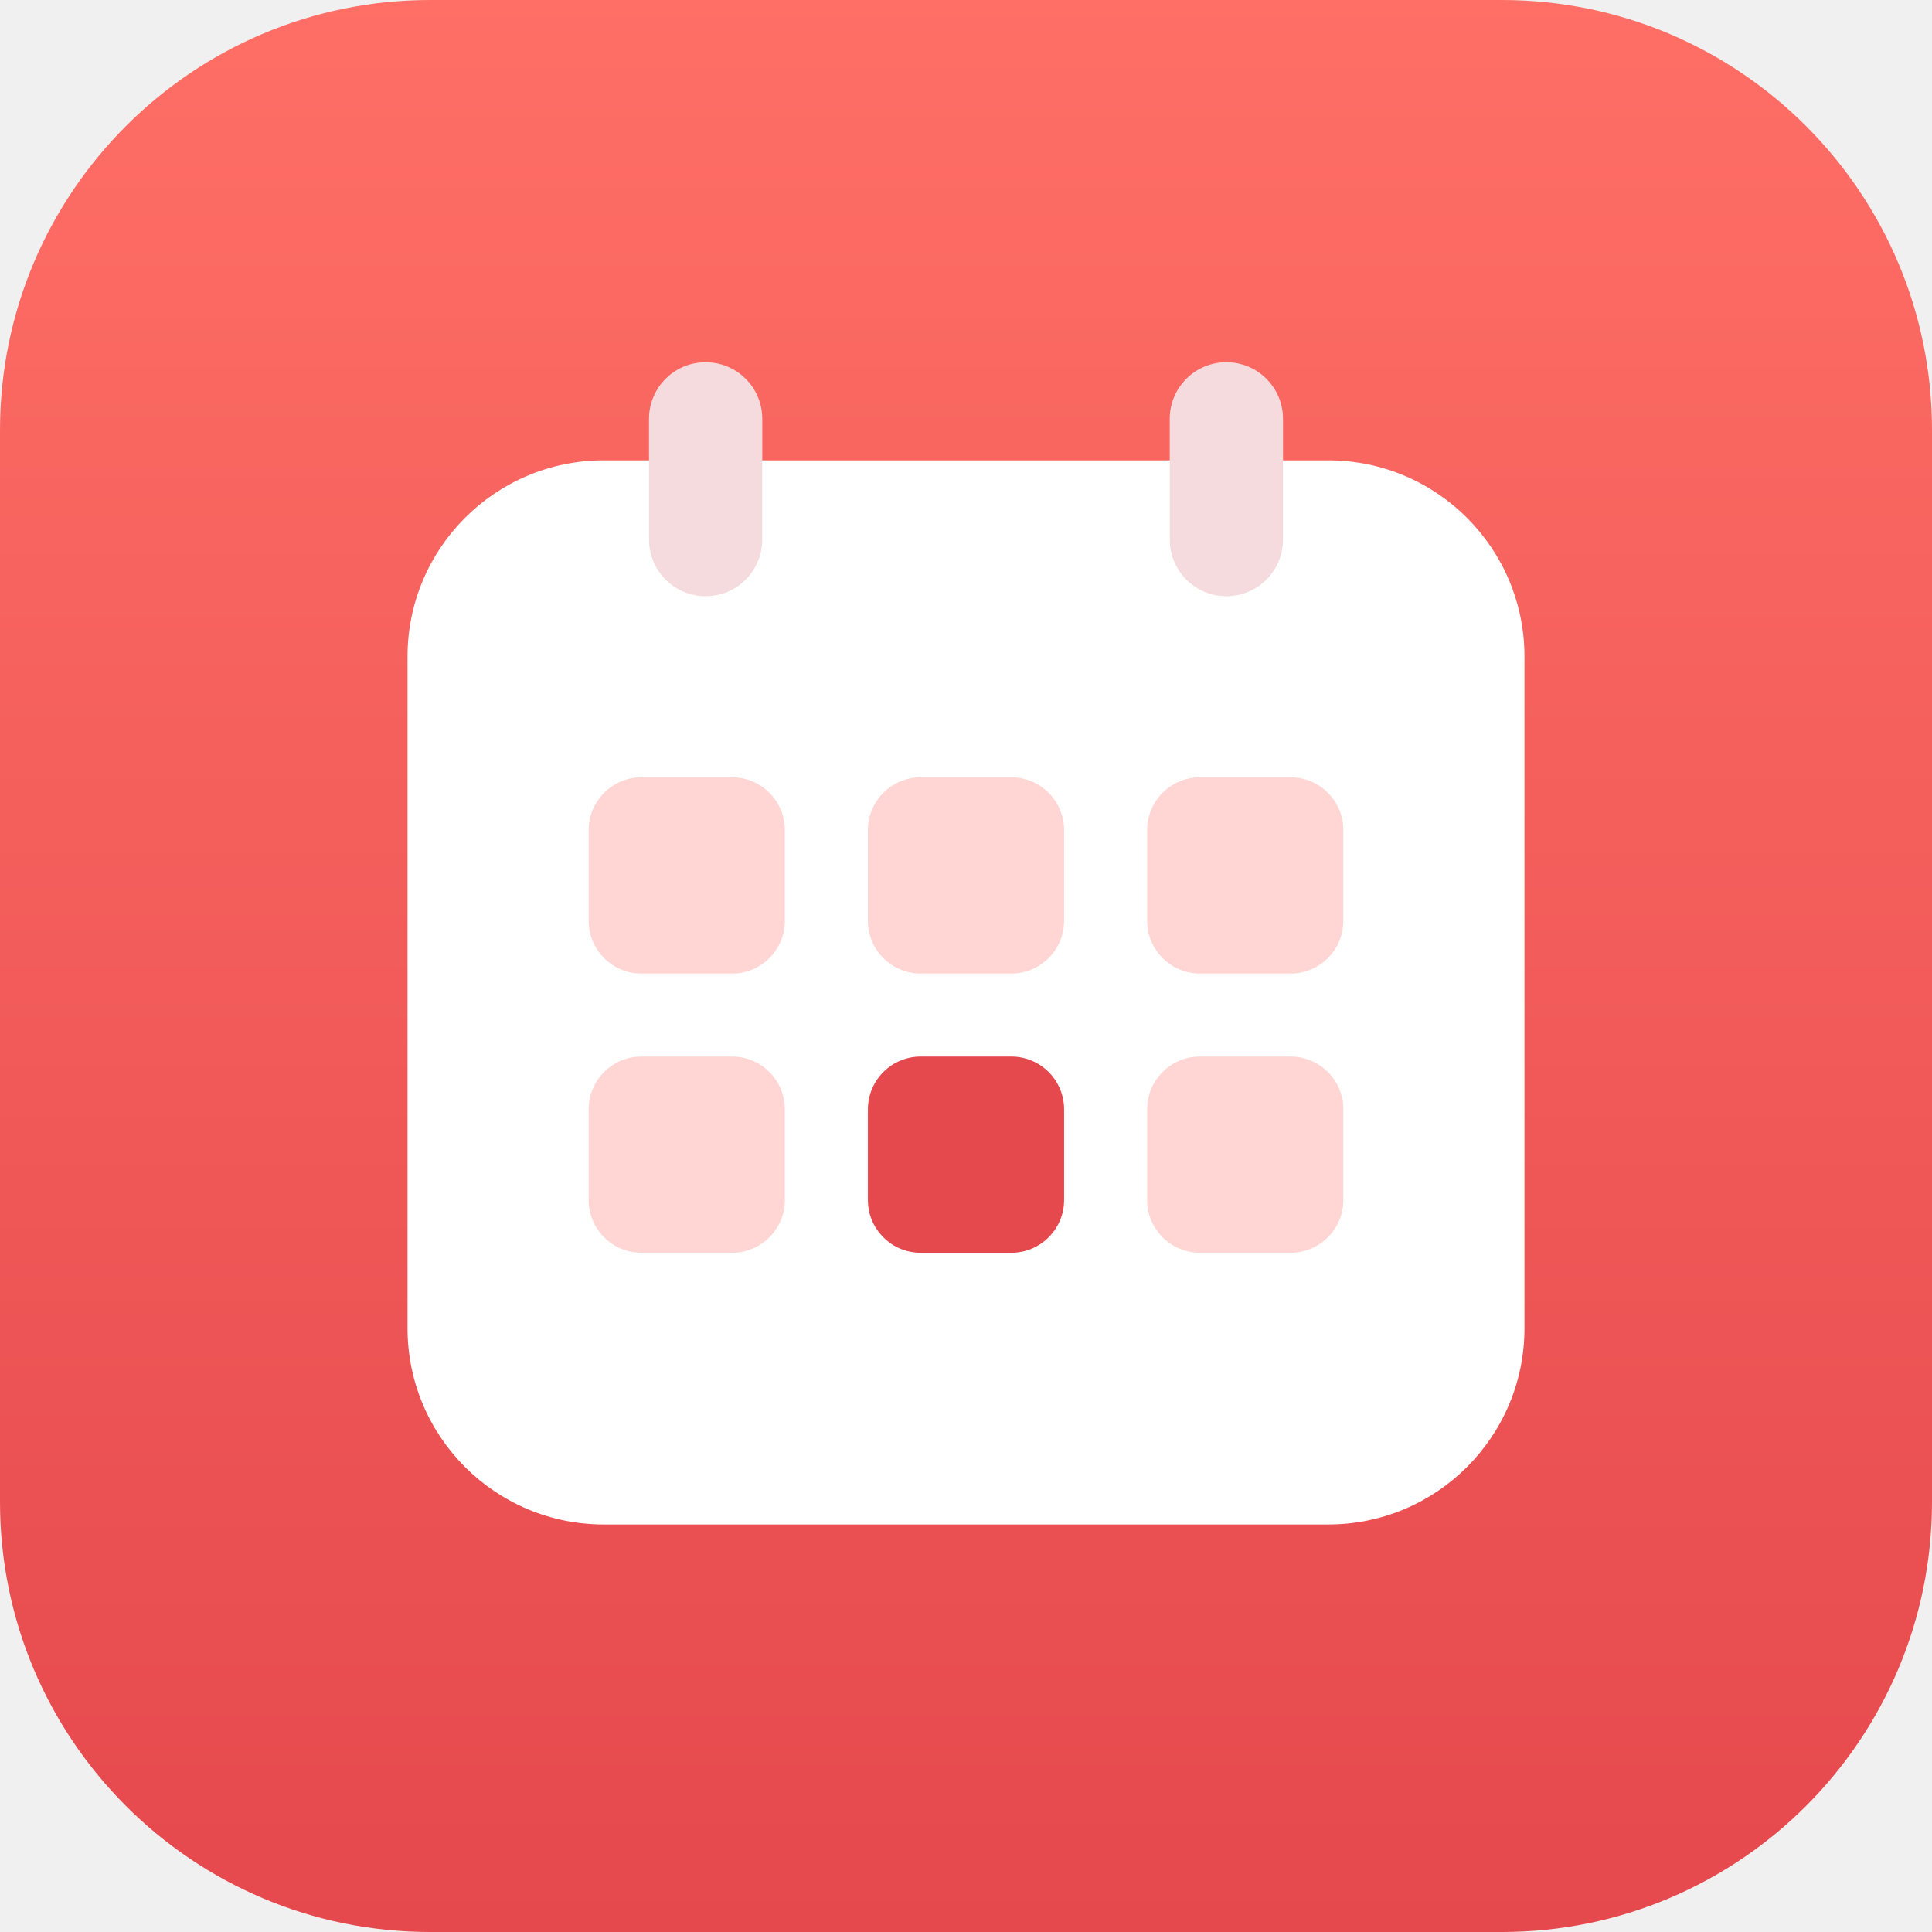
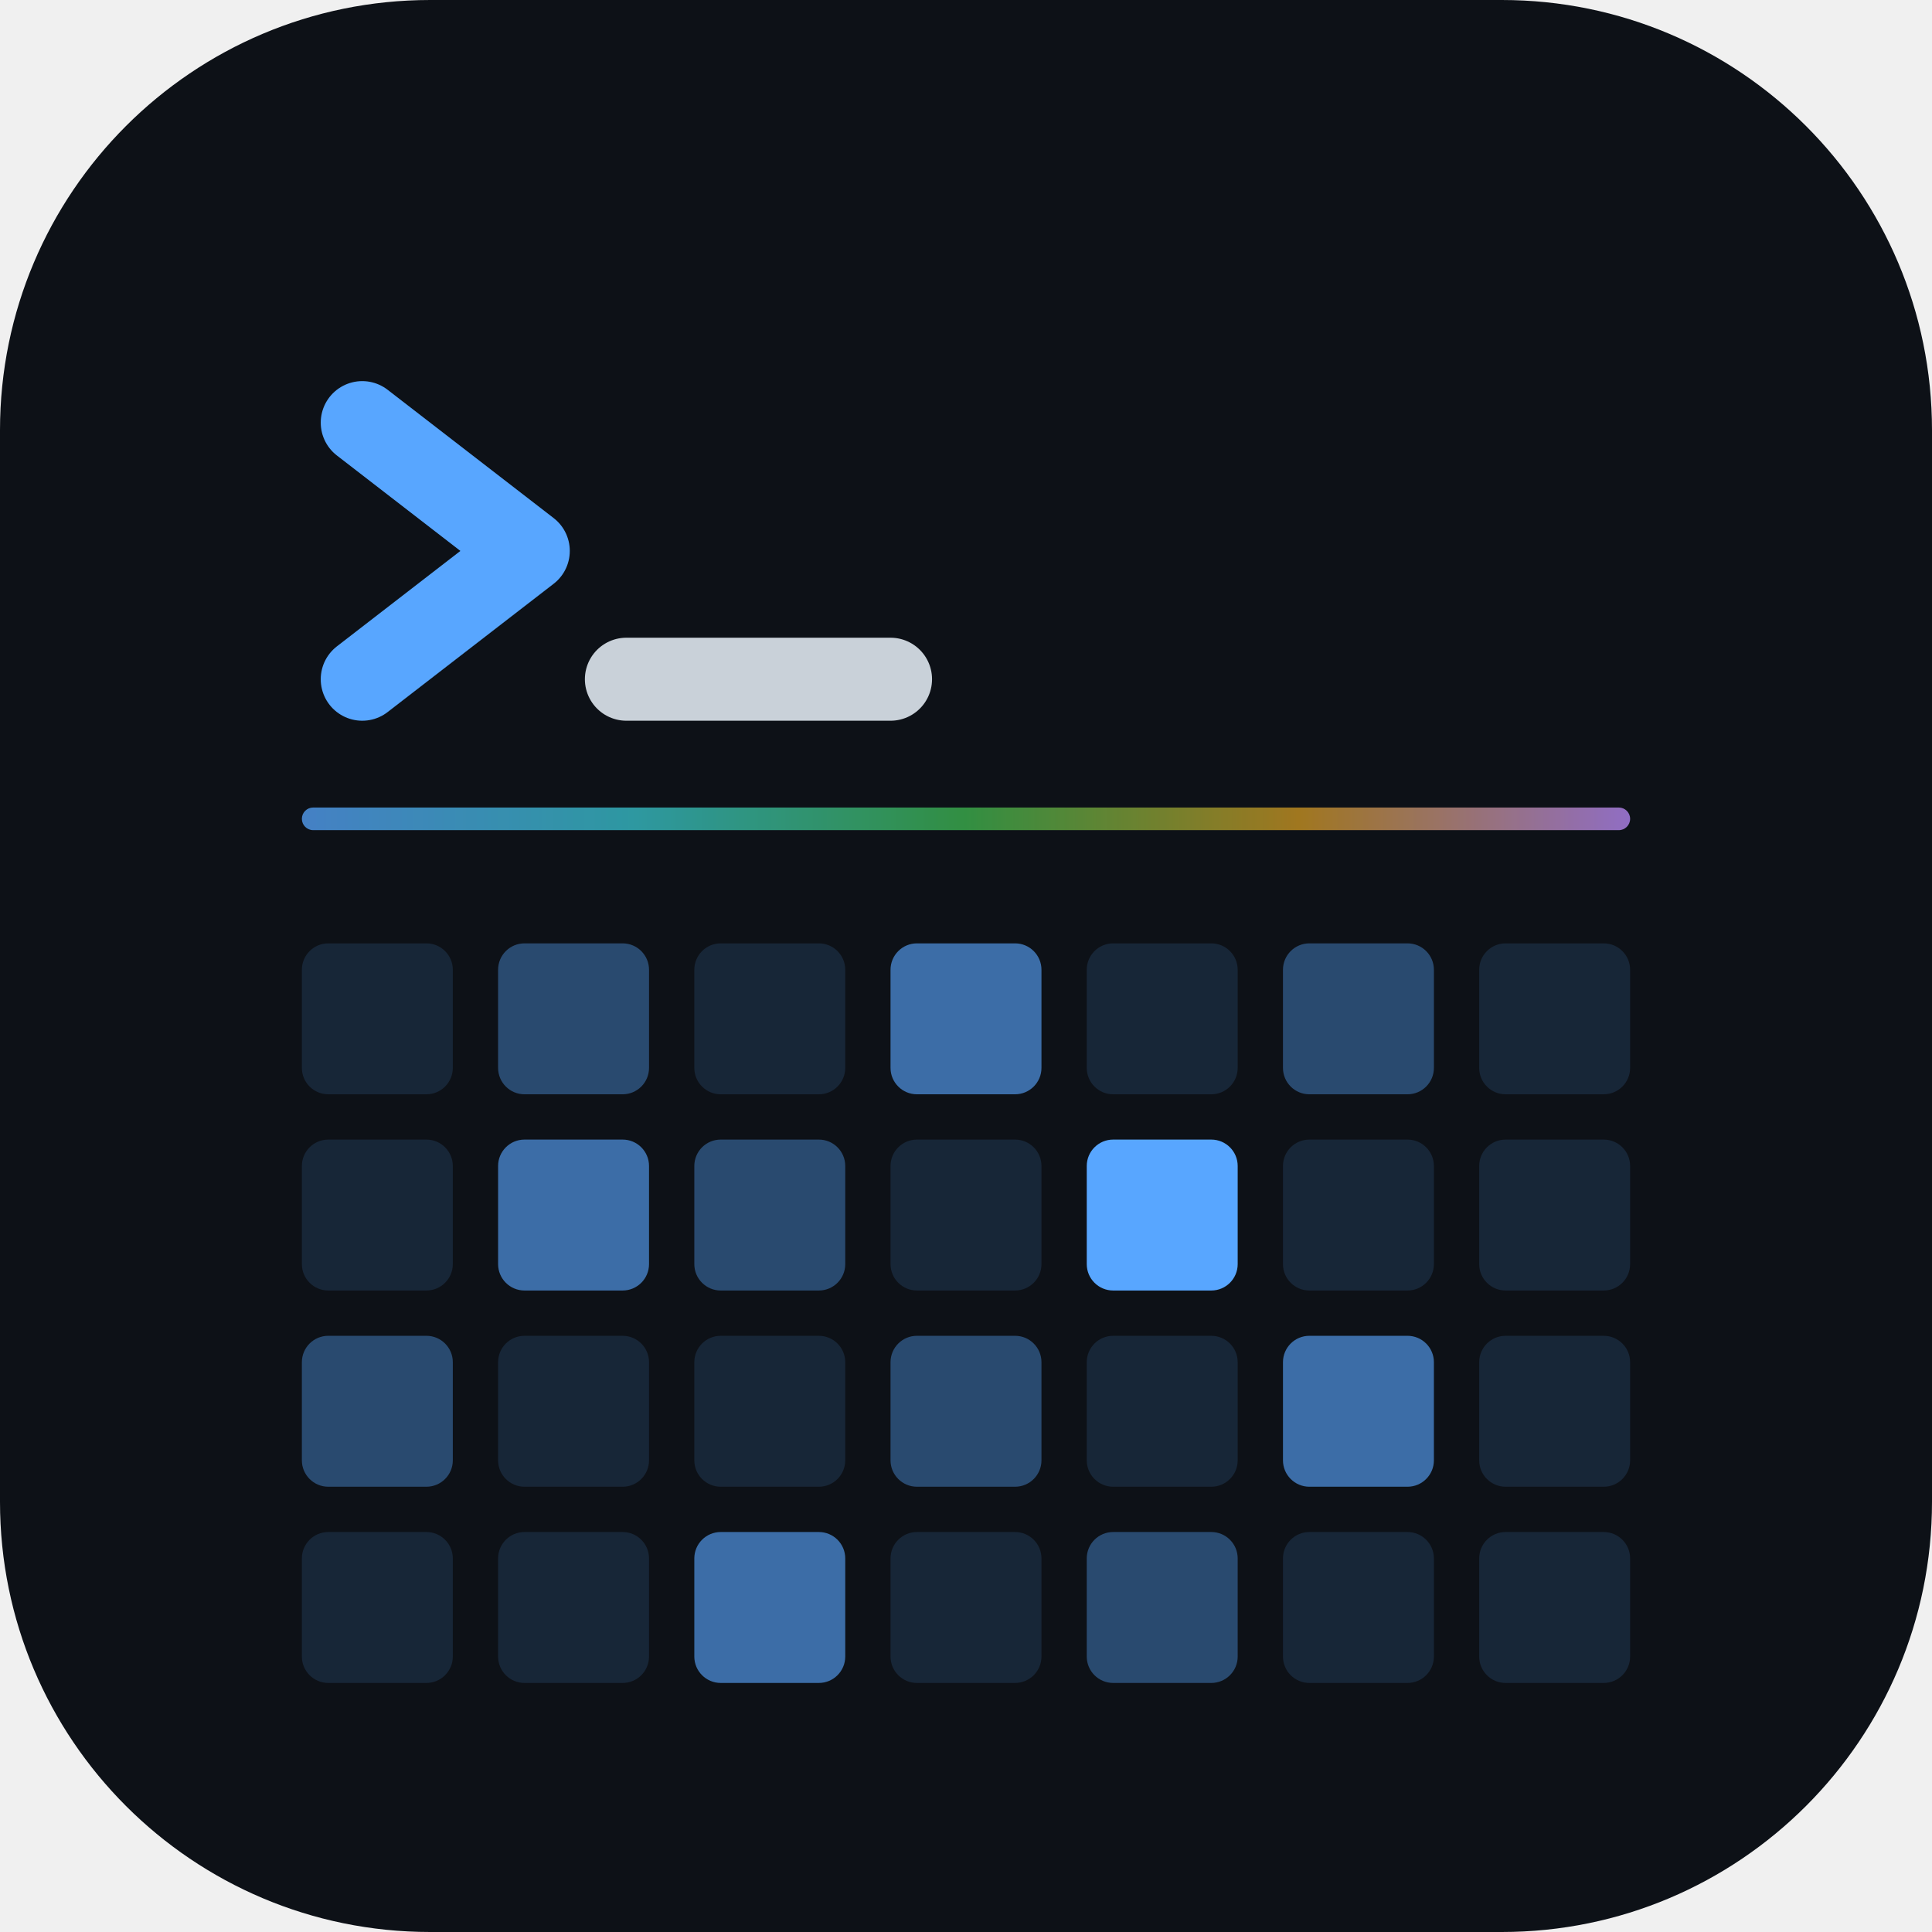
<svg xmlns="http://www.w3.org/2000/svg" viewBox="0 0 512 512">
  <defs>
-     <linearGradient id="bg" x1="0" y1="0" x2="0" y2="1">
-       <stop offset="0" stop-color="#ff6f66" />
-       <stop offset="1" stop-color="#e5484d" />
+     <linearGradient id="strip" x1="0" y1="0" x2="1" y2="0">
+       <stop offset="0" stop-color="#58a6ff" />
+       <stop offset=".25" stop-color="#39c5cf" />
+       <stop offset=".5" stop-color="#3fb950" />
+       <stop offset=".75" stop-color="#d29922" />
+       <stop offset="1" stop-color="#bc8cff" />
    </linearGradient>
  </defs>
-   <rect width="512" height="512" rx="114" fill="url(#bg)" />
-   <rect x="108" y="122" width="296" height="282" rx="52" fill="#fff" />
-   <rect x="172" y="96" width="30" height="62" rx="15" fill="#fff" />
-   <rect x="310" y="96" width="30" height="62" rx="15" fill="#fff" />
-   <rect x="172" y="96" width="30" height="62" rx="15" fill="#c73a40" opacity=".18" />
-   <rect x="310" y="96" width="30" height="62" rx="15" fill="#c73a40" opacity=".18" />
-   <g fill="#ffd6d3">
-     <rect x="156" y="206" width="52" height="52" rx="14" />
-     <rect x="230" y="206" width="52" height="52" rx="14" />
-     <rect x="304" y="206" width="52" height="52" rx="14" />
-     <rect x="156" y="280" width="52" height="52" rx="14" />
-     <rect x="304" y="280" width="52" height="52" rx="14" />
+   <rect width="512" height="512" rx="114" fill="#0d1117" />
+   <g id="mark">
+     <path d="M96 112 L140 146 L96 180" fill="none" stroke="#58a6ff" stroke-width="22" stroke-linecap="round" stroke-linejoin="round" />
+     <path d="M166 180 H236" fill="none" stroke="#c9d1d9" stroke-width="22" stroke-linecap="round" />
+     <rect x="80" y="214" width="352" height="6" rx="3" fill="url(#strip)" opacity=".75" />
+     <g fill="#58a6ff">
+       <rect x="80" y="250" width="40" height="40" rx="7" opacity=".14" />
+       <rect x="132" y="250" width="40" height="40" rx="7" opacity=".38" />
+       <rect x="184" y="250" width="40" height="40" rx="7" opacity=".14" />
+       <rect x="236" y="250" width="40" height="40" rx="7" opacity=".62" />
+       <rect x="288" y="250" width="40" height="40" rx="7" opacity=".14" />
+       <rect x="340" y="250" width="40" height="40" rx="7" opacity=".38" />
+       <rect x="392" y="250" width="40" height="40" rx="7" opacity=".14" />
+       <rect x="80" y="302" width="40" height="40" rx="7" opacity=".14" />
+       <rect x="132" y="302" width="40" height="40" rx="7" opacity=".62" />
+       <rect x="184" y="302" width="40" height="40" rx="7" opacity=".38" />
+       <rect x="236" y="302" width="40" height="40" rx="7" opacity=".14" />
+       <rect x="288" y="302" width="40" height="40" rx="7" opacity="1" />
+       <rect x="340" y="302" width="40" height="40" rx="7" opacity=".14" />
+       <rect x="392" y="302" width="40" height="40" rx="7" opacity=".14" />
+       <rect x="80" y="354" width="40" height="40" rx="7" opacity=".38" />
+       <rect x="132" y="354" width="40" height="40" rx="7" opacity=".14" />
+       <rect x="184" y="354" width="40" height="40" rx="7" opacity=".14" />
+       <rect x="236" y="354" width="40" height="40" rx="7" opacity=".38" />
+       <rect x="288" y="354" width="40" height="40" rx="7" opacity=".14" />
+       <rect x="340" y="354" width="40" height="40" rx="7" opacity=".62" />
+       <rect x="392" y="354" width="40" height="40" rx="7" opacity=".14" />
+       <rect x="80" y="406" width="40" height="40" rx="7" opacity=".14" />
+       <rect x="132" y="406" width="40" height="40" rx="7" opacity=".14" />
+       <rect x="184" y="406" width="40" height="40" rx="7" opacity=".62" />
+       <rect x="236" y="406" width="40" height="40" rx="7" opacity=".14" />
+       <rect x="288" y="406" width="40" height="40" rx="7" opacity=".38" />
+       <rect x="340" y="406" width="40" height="40" rx="7" opacity=".14" />
+       <rect x="392" y="406" width="40" height="40" rx="7" opacity=".14" />
+     </g>
  </g>
-   <rect x="230" y="280" width="52" height="52" rx="14" fill="#e5484d" />
</svg>
